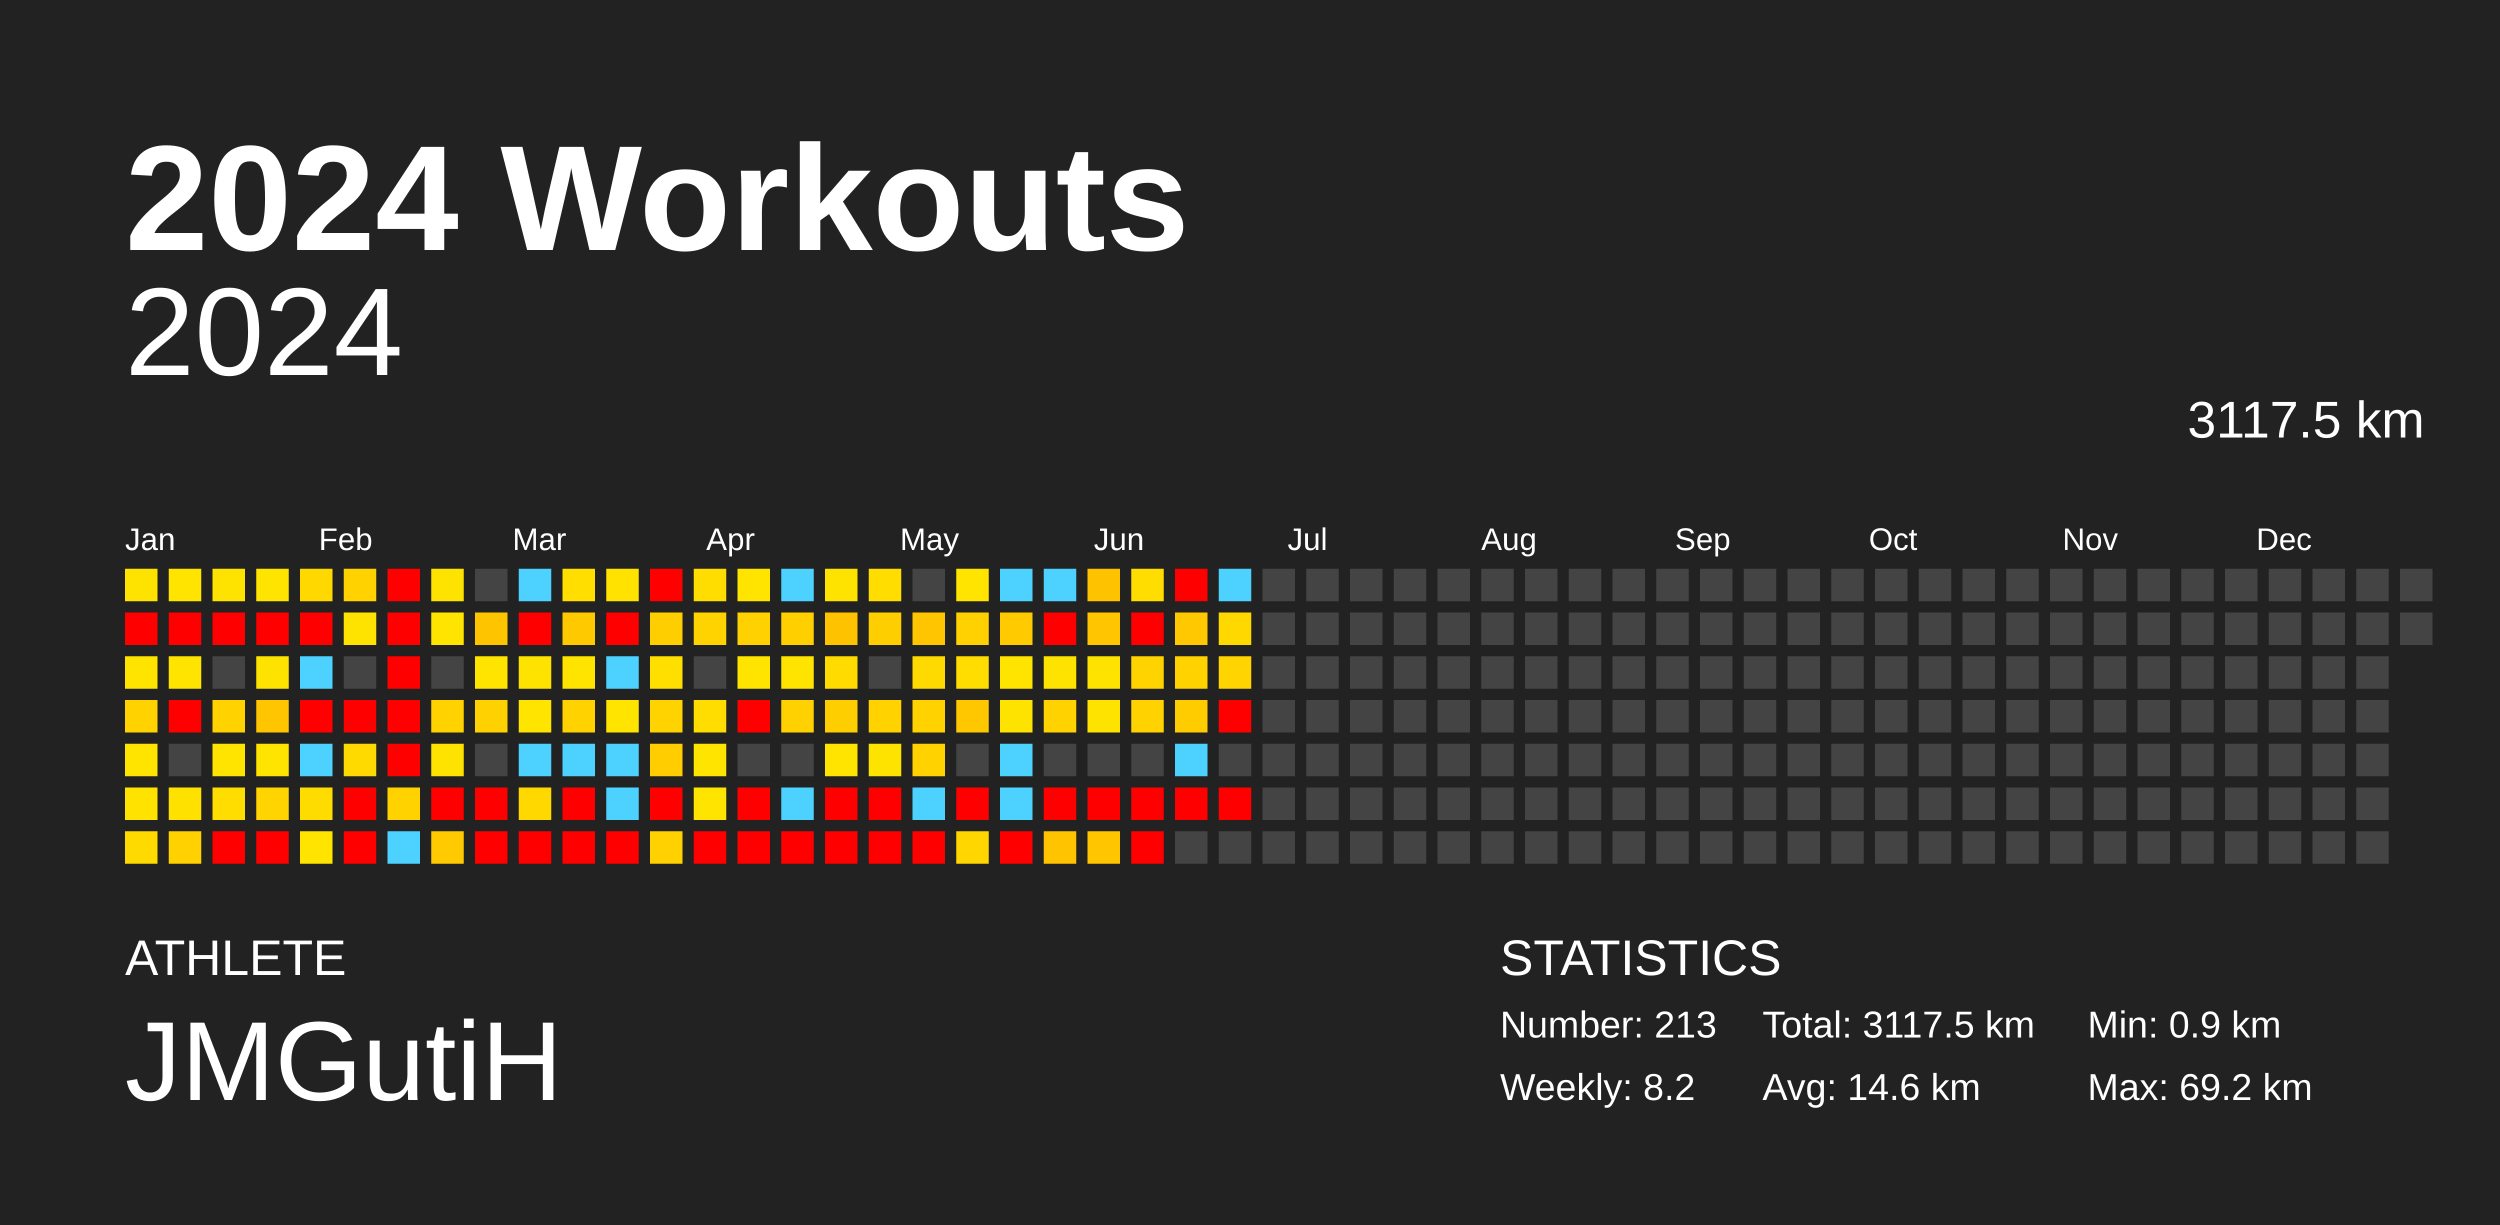
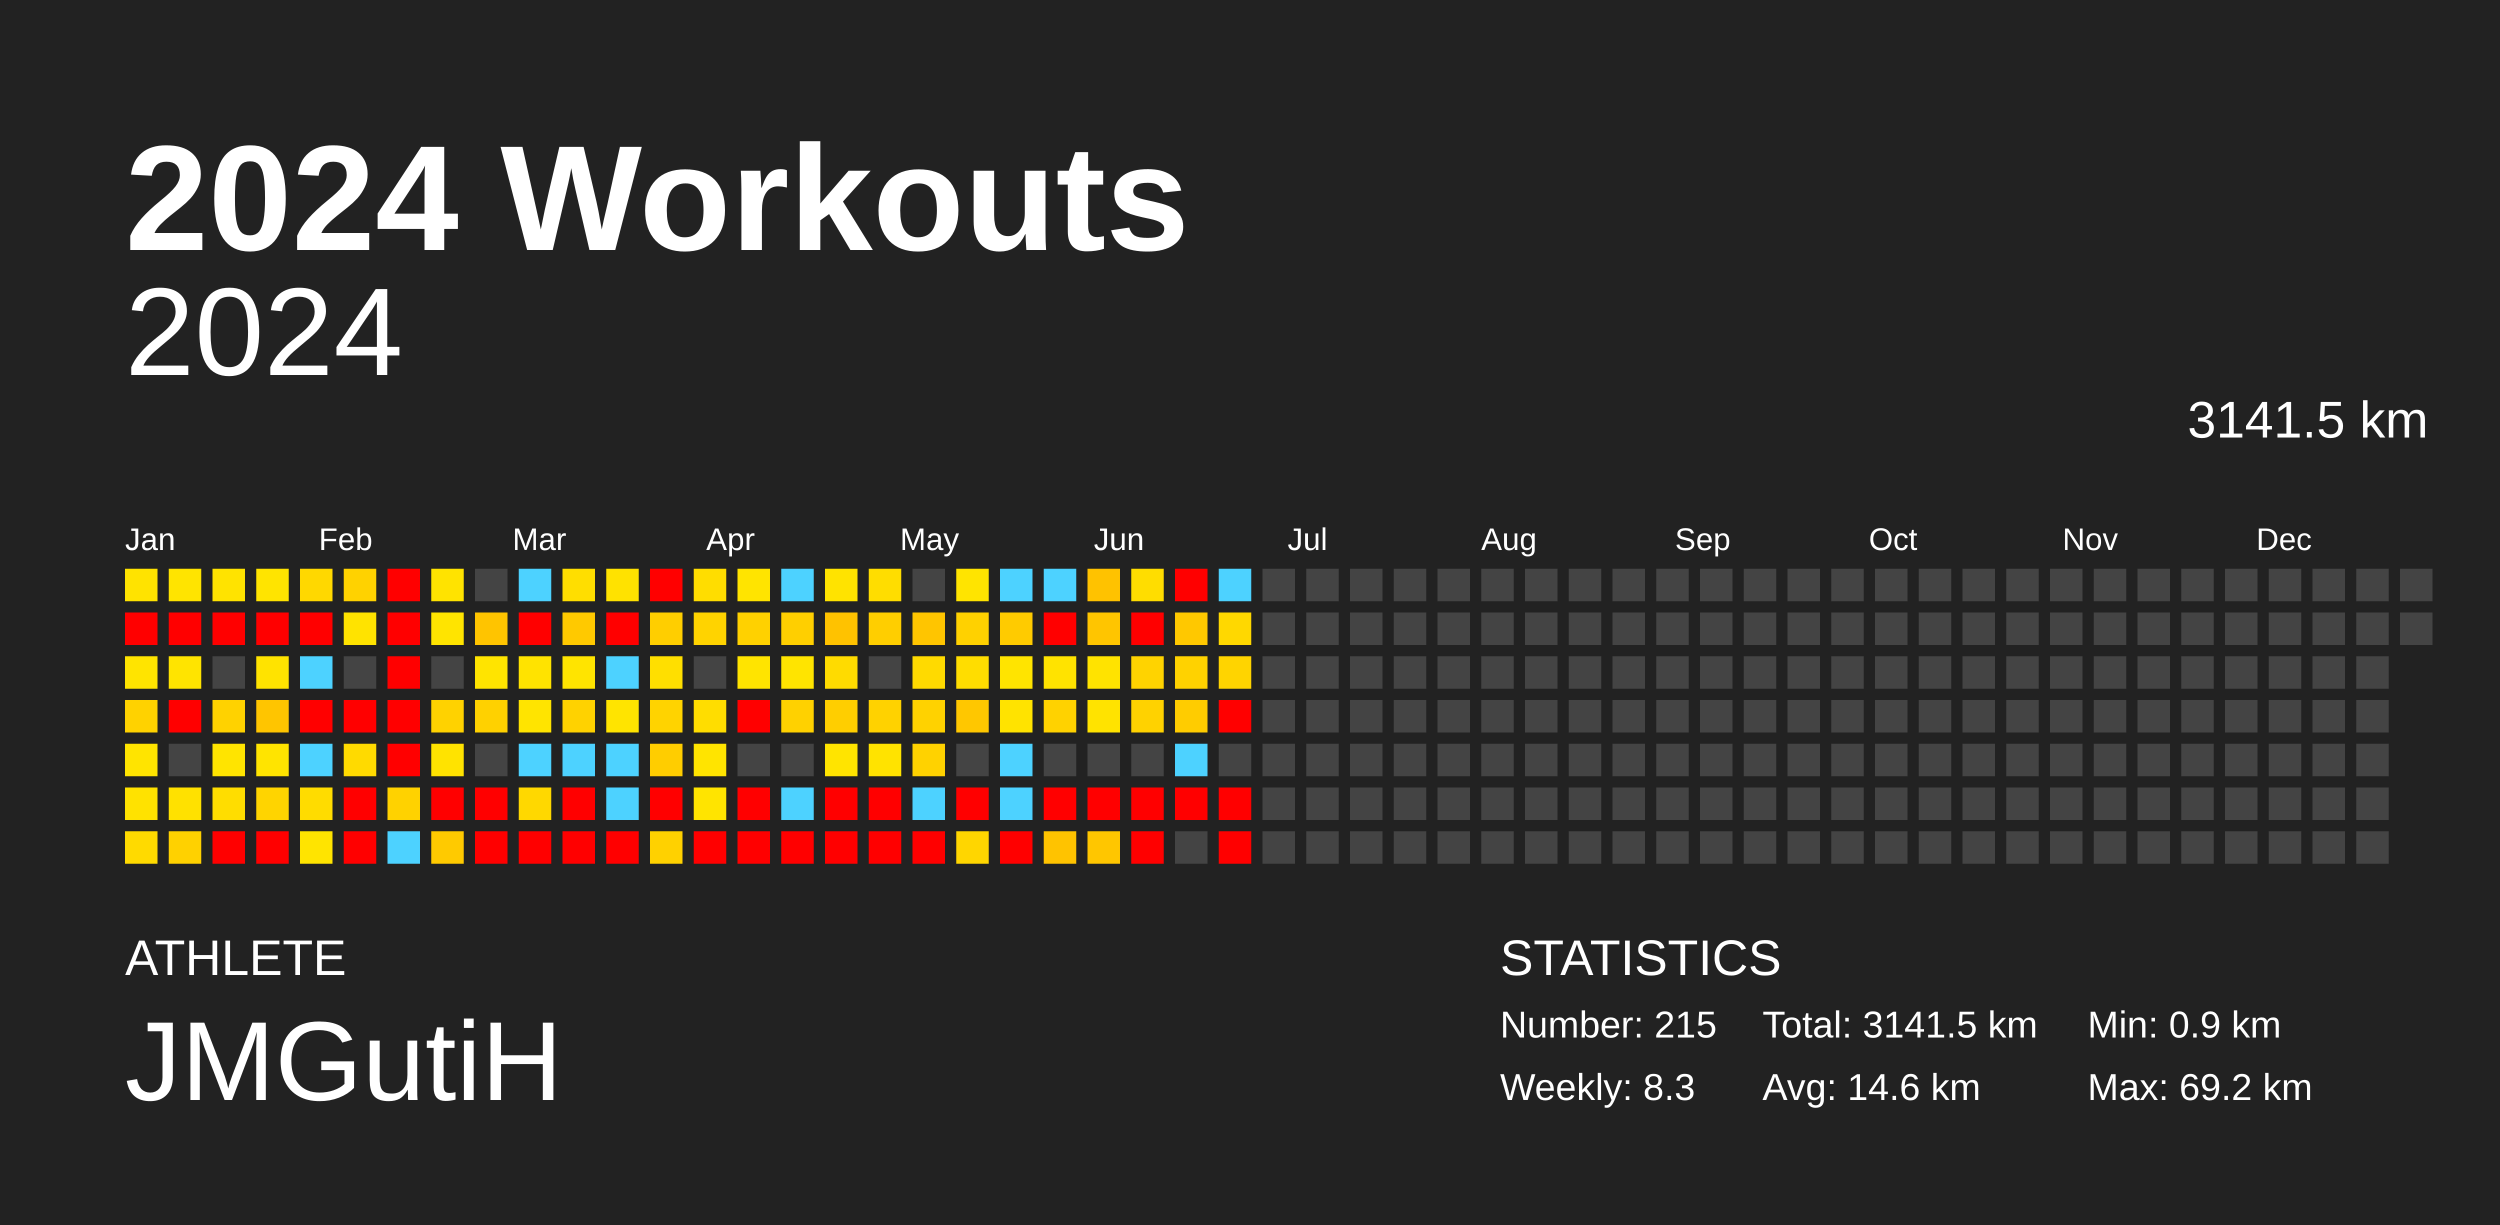
<svg xmlns="http://www.w3.org/2000/svg" baseProfile="full" height="98mm" version="1.1" viewBox="0,0,200,98" width="200mm">
  <defs />
  <rect fill="#222222" height="98" width="200" x="0" y="0" />
  <text fill="#FFFFFF" style="font-size:12px; font-family:Arial; font-weight:bold;" x="10" y="20">2024 Workouts</text>
  <text fill="#FFFFFF" style="font-size:4px; font-family:Arial" x="10" y="78">ATHLETE</text>
  <text fill="#FFFFFF" style="font-size:9px; font-family:Arial" x="10" y="88">JMGutiH</text>
  <text fill="#FFFFFF" style="font-size:4px; font-family:Arial" x="120" y="78">STATISTICS</text>
-   <text fill="#FFFFFF" style="font-size:3px; font-family:Arial" x="120" y="83">Number: 213</text>
-   <text fill="#FFFFFF" style="font-size:3px; font-family:Arial" x="120" y="88">Weekly: 8.2</text>
-   <text fill="#FFFFFF" style="font-size:3px; font-family:Arial" x="141" y="83">Total: 3117.5 km</text>
+   <text fill="#FFFFFF" style="font-size:3px; font-family:Arial" x="120" y="83">Number: 215</text>
+   <text fill="#FFFFFF" style="font-size:3px; font-family:Arial" x="120" y="88">Weekly: 8.3</text>
+   <text fill="#FFFFFF" style="font-size:3px; font-family:Arial" x="141" y="83">Total: 3141.5 km</text>
  <text fill="#FFFFFF" style="font-size:3px; font-family:Arial" x="141" y="88">Avg: 14.6 km</text>
  <text fill="#FFFFFF" style="font-size:3px; font-family:Arial" x="167" y="83">Min: 0.9 km</text>
  <text fill="#FFFFFF" style="font-size:3px; font-family:Arial" x="167" y="88">Max: 69.2 km</text>
  <text alignment-baseline="hanging" fill="#FFFFFF" style="font-size:10.0px; font-family:Arial;" x="10" y="30">2024</text>
-   <text alignment-baseline="hanging" fill="#FFFFFF" style="font-size:4.125px; font-family:Arial;" x="175" y="35">3117.5 km</text>
+   <text alignment-baseline="hanging" fill="#FFFFFF" style="font-size:4.125px; font-family:Arial;" x="175" y="35">3141.5 km</text>
  <text fill="#FFFFFF" style="font-size:2.5px; font-family:Arial" x="10.0" y="44">Jan</text>
  <text fill="#FFFFFF" style="font-size:2.5px; font-family:Arial" x="25.5" y="44">Feb</text>
  <text fill="#FFFFFF" style="font-size:2.5px; font-family:Arial" x="41.0" y="44">Mar</text>
  <text fill="#FFFFFF" style="font-size:2.5px; font-family:Arial" x="56.5" y="44">Apr</text>
  <text fill="#FFFFFF" style="font-size:2.5px; font-family:Arial" x="72.0" y="44">May</text>
  <text fill="#FFFFFF" style="font-size:2.5px; font-family:Arial" x="87.5" y="44">Jun</text>
  <text fill="#FFFFFF" style="font-size:2.5px; font-family:Arial" x="103.0" y="44">Jul</text>
  <text fill="#FFFFFF" style="font-size:2.5px; font-family:Arial" x="118.5" y="44">Aug</text>
  <text fill="#FFFFFF" style="font-size:2.5px; font-family:Arial" x="134.0" y="44">Sep</text>
  <text fill="#FFFFFF" style="font-size:2.5px; font-family:Arial" x="149.5" y="44">Oct</text>
  <text fill="#FFFFFF" style="font-size:2.5px; font-family:Arial" x="165.0" y="44">Nov</text>
  <text fill="#FFFFFF" style="font-size:2.5px; font-family:Arial" x="180.5" y="44">Dec</text>
  <rect fill="#ffe300" height="2.6" width="2.6" x="10.0" y="45.5" />
  <rect fill="red" height="2.6" width="2.6" x="10.0" y="49.0" />
  <rect fill="#ffe400" height="2.6" width="2.6" x="10.0" y="52.5" />
  <rect fill="#ffd200" height="2.6" width="2.6" x="10.0" y="56.0" />
  <rect fill="#ffe400" height="2.6" width="2.6" x="10.0" y="59.5" />
  <rect fill="#ffe200" height="2.6" width="2.6" x="10.0" y="63.0" />
  <rect fill="#ffda00" height="2.6" width="2.6" x="10.0" y="66.5" />
  <rect fill="#ffe400" height="2.6" width="2.6" x="13.5" y="45.5" />
  <rect fill="red" height="2.6" width="2.6" x="13.5" y="49.0" />
  <rect fill="#ffe400" height="2.6" width="2.6" x="13.5" y="52.5" />
  <rect fill="red" height="2.6" width="2.6" x="13.5" y="56.0" />
  <rect fill="#444444" height="2.6" width="2.6" x="13.5" y="59.5" />
  <rect fill="#ffe100" height="2.6" width="2.6" x="13.5" y="63.0" />
  <rect fill="#ffd100" height="2.6" width="2.6" x="13.5" y="66.5" />
  <rect fill="#ffe300" height="2.6" width="2.6" x="17.0" y="45.5" />
  <rect fill="red" height="2.6" width="2.6" x="17.0" y="49.0" />
  <rect fill="#444444" height="2.6" width="2.6" x="17.0" y="52.5" />
  <rect fill="#ffd200" height="2.6" width="2.6" x="17.0" y="56.0" />
  <rect fill="#ffe400" height="2.6" width="2.6" x="17.0" y="59.5" />
  <rect fill="#ffdd00" height="2.6" width="2.6" x="17.0" y="63.0" />
  <rect fill="red" height="2.6" width="2.6" x="17.0" y="66.5" />
  <rect fill="#ffe400" height="2.6" width="2.6" x="20.5" y="45.5" />
  <rect fill="red" height="2.6" width="2.6" x="20.5" y="49.0" />
  <rect fill="#ffe300" height="2.6" width="2.6" x="20.5" y="52.5" />
  <rect fill="#ffc500" height="2.6" width="2.6" x="20.5" y="56.0" />
  <rect fill="#ffe400" height="2.6" width="2.6" x="20.5" y="59.5" />
  <rect fill="#ffd400" height="2.6" width="2.6" x="20.5" y="63.0" />
  <rect fill="red" height="2.6" width="2.6" x="20.5" y="66.5" />
  <rect fill="#ffd800" height="2.6" width="2.6" x="24.0" y="45.5" />
  <rect fill="red" height="2.6" width="2.6" x="24.0" y="49.0" />
  <rect fill="#4dd2ff" height="2.6" width="2.6" x="24.0" y="52.5" />
  <rect fill="red" height="2.6" width="2.6" x="24.0" y="56.0" />
  <rect fill="#4dd2ff" height="2.6" width="2.6" x="24.0" y="59.5" />
  <rect fill="#ffdc00" height="2.6" width="2.6" x="24.0" y="63.0" />
  <rect fill="#ffe400" height="2.6" width="2.6" x="24.0" y="66.5" />
  <rect fill="#ffd200" height="2.6" width="2.6" x="27.5" y="45.5" />
  <rect fill="#ffe300" height="2.6" width="2.6" x="27.5" y="49.0" />
  <rect fill="#444444" height="2.6" width="2.6" x="27.5" y="52.5" />
  <rect fill="red" height="2.6" width="2.6" x="27.5" y="56.0" />
  <rect fill="#ffda00" height="2.6" width="2.6" x="27.5" y="59.5" />
  <rect fill="red" height="2.6" width="2.6" x="27.5" y="63.0" />
  <rect fill="red" height="2.6" width="2.6" x="27.5" y="66.5" />
  <rect fill="red" height="2.6" width="2.6" x="31.0" y="45.5" />
  <rect fill="red" height="2.6" width="2.6" x="31.0" y="49.0" />
  <rect fill="red" height="2.6" width="2.6" x="31.0" y="52.5" />
  <rect fill="red" height="2.6" width="2.6" x="31.0" y="56.0" />
  <rect fill="red" height="2.6" width="2.6" x="31.0" y="59.5" />
  <rect fill="#ffd200" height="2.6" width="2.6" x="31.0" y="63.0" />
  <rect fill="#4dd2ff" height="2.6" width="2.6" x="31.0" y="66.5" />
  <rect fill="#ffe300" height="2.6" width="2.6" x="34.5" y="45.5" />
  <rect fill="#ffe400" height="2.6" width="2.6" x="34.5" y="49.0" />
  <rect fill="#444444" height="2.6" width="2.6" x="34.5" y="52.5" />
  <rect fill="#ffd200" height="2.6" width="2.6" x="34.5" y="56.0" />
  <rect fill="#ffe300" height="2.6" width="2.6" x="34.5" y="59.5" />
  <rect fill="red" height="2.6" width="2.6" x="34.5" y="63.0" />
  <rect fill="#ffca00" height="2.6" width="2.6" x="34.5" y="66.5" />
  <rect fill="#444444" height="2.6" width="2.6" x="38.0" y="45.5" />
  <rect fill="#ffc400" height="2.6" width="2.6" x="38.0" y="49.0" />
  <rect fill="#ffe400" height="2.6" width="2.6" x="38.0" y="52.5" />
  <rect fill="#ffd100" height="2.6" width="2.6" x="38.0" y="56.0" />
  <rect fill="#444444" height="2.6" width="2.6" x="38.0" y="59.5" />
  <rect fill="red" height="2.6" width="2.6" x="38.0" y="63.0" />
  <rect fill="red" height="2.6" width="2.6" x="38.0" y="66.5" />
  <rect fill="#4dd2ff" height="2.6" width="2.6" x="41.5" y="45.5" />
  <rect fill="red" height="2.6" width="2.6" x="41.5" y="49.0" />
  <rect fill="#ffe300" height="2.6" width="2.6" x="41.5" y="52.5" />
  <rect fill="#ffe400" height="2.6" width="2.6" x="41.5" y="56.0" />
  <rect fill="#4dd2ff" height="2.6" width="2.6" x="41.5" y="59.5" />
  <rect fill="#ffd800" height="2.6" width="2.6" x="41.5" y="63.0" />
  <rect fill="red" height="2.6" width="2.6" x="41.5" y="66.5" />
  <rect fill="#ffde00" height="2.6" width="2.6" x="45.0" y="45.5" />
  <rect fill="#ffc900" height="2.6" width="2.6" x="45.0" y="49.0" />
  <rect fill="#ffe400" height="2.6" width="2.6" x="45.0" y="52.5" />
  <rect fill="#ffd200" height="2.6" width="2.6" x="45.0" y="56.0" />
  <rect fill="#4dd2ff" height="2.6" width="2.6" x="45.0" y="59.5" />
  <rect fill="red" height="2.6" width="2.6" x="45.0" y="63.0" />
  <rect fill="red" height="2.6" width="2.6" x="45.0" y="66.5" />
  <rect fill="#ffe200" height="2.6" width="2.6" x="48.5" y="45.5" />
  <rect fill="red" height="2.6" width="2.6" x="48.5" y="49.0" />
  <rect fill="#4dd2ff" height="2.6" width="2.6" x="48.5" y="52.5" />
  <rect fill="#ffe400" height="2.6" width="2.6" x="48.5" y="56.0" />
  <rect fill="#4dd2ff" height="2.6" width="2.6" x="48.5" y="59.5" />
  <rect fill="#4dd2ff" height="2.6" width="2.6" x="48.5" y="63.0" />
  <rect fill="red" height="2.6" width="2.6" x="48.5" y="66.5" />
  <rect fill="red" height="2.6" width="2.6" x="52.0" y="45.5" />
  <rect fill="#ffce00" height="2.6" width="2.6" x="52.0" y="49.0" />
  <rect fill="#ffdf00" height="2.6" width="2.6" x="52.0" y="52.5" />
  <rect fill="#ffd300" height="2.6" width="2.6" x="52.0" y="56.0" />
  <rect fill="#ffcd00" height="2.6" width="2.6" x="52.0" y="59.5" />
  <rect fill="red" height="2.6" width="2.6" x="52.0" y="63.0" />
  <rect fill="#ffd100" height="2.6" width="2.6" x="52.0" y="66.5" />
  <rect fill="#ffdd00" height="2.6" width="2.6" x="55.5" y="45.5" />
  <rect fill="#ffd300" height="2.6" width="2.6" x="55.5" y="49.0" />
  <rect fill="#444444" height="2.6" width="2.6" x="55.5" y="52.5" />
  <rect fill="#ffdd00" height="2.6" width="2.6" x="55.5" y="56.0" />
  <rect fill="#ffe400" height="2.6" width="2.6" x="55.5" y="59.5" />
  <rect fill="#ffe400" height="2.6" width="2.6" x="55.5" y="63.0" />
  <rect fill="red" height="2.6" width="2.6" x="55.5" y="66.5" />
  <rect fill="#ffe400" height="2.6" width="2.6" x="59.0" y="45.5" />
  <rect fill="#ffd100" height="2.6" width="2.6" x="59.0" y="49.0" />
  <rect fill="#ffe400" height="2.6" width="2.6" x="59.0" y="52.5" />
  <rect fill="red" height="2.6" width="2.6" x="59.0" y="56.0" />
  <rect fill="#444444" height="2.6" width="2.6" x="59.0" y="59.5" />
  <rect fill="red" height="2.6" width="2.6" x="59.0" y="63.0" />
  <rect fill="red" height="2.6" width="2.6" x="59.0" y="66.5" />
  <rect fill="#4dd2ff" height="2.6" width="2.6" x="62.5" y="45.5" />
  <rect fill="#ffcf00" height="2.6" width="2.6" x="62.5" y="49.0" />
  <rect fill="#ffe400" height="2.6" width="2.6" x="62.5" y="52.5" />
  <rect fill="#ffd100" height="2.6" width="2.6" x="62.5" y="56.0" />
  <rect fill="#444444" height="2.6" width="2.6" x="62.5" y="59.5" />
  <rect fill="#4dd2ff" height="2.6" width="2.6" x="62.5" y="63.0" />
  <rect fill="red" height="2.6" width="2.6" x="62.5" y="66.5" />
  <rect fill="#ffe300" height="2.6" width="2.6" x="66.0" y="45.5" />
  <rect fill="#ffc200" height="2.6" width="2.6" x="66.0" y="49.0" />
  <rect fill="#ffdb00" height="2.6" width="2.6" x="66.0" y="52.5" />
  <rect fill="#ffce00" height="2.6" width="2.6" x="66.0" y="56.0" />
  <rect fill="#ffe400" height="2.6" width="2.6" x="66.0" y="59.5" />
  <rect fill="red" height="2.6" width="2.6" x="66.0" y="63.0" />
  <rect fill="red" height="2.6" width="2.6" x="66.0" y="66.5" />
  <rect fill="#ffdd00" height="2.6" width="2.6" x="69.5" y="45.5" />
  <rect fill="#ffce00" height="2.6" width="2.6" x="69.5" y="49.0" />
  <rect fill="#444444" height="2.6" width="2.6" x="69.5" y="52.5" />
  <rect fill="#ffd200" height="2.6" width="2.6" x="69.5" y="56.0" />
  <rect fill="#ffe300" height="2.6" width="2.6" x="69.5" y="59.5" />
  <rect fill="red" height="2.6" width="2.6" x="69.5" y="63.0" />
  <rect fill="red" height="2.6" width="2.6" x="69.5" y="66.5" />
  <rect fill="#444444" height="2.6" width="2.6" x="73.0" y="45.5" />
  <rect fill="#ffc500" height="2.6" width="2.6" x="73.0" y="49.0" />
  <rect fill="#ffda00" height="2.6" width="2.6" x="73.0" y="52.5" />
  <rect fill="#ffd200" height="2.6" width="2.6" x="73.0" y="56.0" />
  <rect fill="#ffd200" height="2.6" width="2.6" x="73.0" y="59.5" />
  <rect fill="#4dd2ff" height="2.6" width="2.6" x="73.0" y="63.0" />
  <rect fill="red" height="2.6" width="2.6" x="73.0" y="66.5" />
  <rect fill="#ffe400" height="2.6" width="2.6" x="76.5" y="45.5" />
  <rect fill="#ffd100" height="2.6" width="2.6" x="76.5" y="49.0" />
  <rect fill="#ffdd00" height="2.6" width="2.6" x="76.5" y="52.5" />
  <rect fill="#ffc700" height="2.6" width="2.6" x="76.5" y="56.0" />
  <rect fill="#444444" height="2.6" width="2.6" x="76.5" y="59.5" />
  <rect fill="red" height="2.6" width="2.6" x="76.5" y="63.0" />
  <rect fill="#ffd600" height="2.6" width="2.6" x="76.5" y="66.5" />
  <rect fill="#4dd2ff" height="2.6" width="2.6" x="80.0" y="45.5" />
  <rect fill="#ffcb00" height="2.6" width="2.6" x="80.0" y="49.0" />
  <rect fill="#ffe400" height="2.6" width="2.6" x="80.0" y="52.5" />
  <rect fill="#ffe300" height="2.6" width="2.6" x="80.0" y="56.0" />
  <rect fill="#4dd2ff" height="2.6" width="2.6" x="80.0" y="59.5" />
  <rect fill="#4dd2ff" height="2.6" width="2.6" x="80.0" y="63.0" />
  <rect fill="red" height="2.6" width="2.6" x="80.0" y="66.5" />
  <rect fill="#4dd2ff" height="2.6" width="2.6" x="83.5" y="45.5" />
  <rect fill="red" height="2.6" width="2.6" x="83.5" y="49.0" />
  <rect fill="#ffe300" height="2.6" width="2.6" x="83.5" y="52.5" />
  <rect fill="#ffd200" height="2.6" width="2.6" x="83.5" y="56.0" />
  <rect fill="#444444" height="2.6" width="2.6" x="83.5" y="59.5" />
  <rect fill="red" height="2.6" width="2.6" x="83.5" y="63.0" />
  <rect fill="#ffc300" height="2.6" width="2.6" x="83.5" y="66.5" />
  <rect fill="#ffc200" height="2.6" width="2.6" x="87.0" y="45.5" />
  <rect fill="#ffc500" height="2.6" width="2.6" x="87.0" y="49.0" />
  <rect fill="#ffe300" height="2.6" width="2.6" x="87.0" y="52.5" />
  <rect fill="#ffe300" height="2.6" width="2.6" x="87.0" y="56.0" />
  <rect fill="#444444" height="2.6" width="2.6" x="87.0" y="59.5" />
  <rect fill="red" height="2.6" width="2.6" x="87.0" y="63.0" />
  <rect fill="#ffc600" height="2.6" width="2.6" x="87.0" y="66.5" />
  <rect fill="#ffdd00" height="2.6" width="2.6" x="90.5" y="45.5" />
  <rect fill="red" height="2.6" width="2.6" x="90.5" y="49.0" />
  <rect fill="#ffd300" height="2.6" width="2.6" x="90.5" y="52.5" />
  <rect fill="#ffd200" height="2.6" width="2.6" x="90.5" y="56.0" />
  <rect fill="#444444" height="2.6" width="2.6" x="90.5" y="59.5" />
  <rect fill="red" height="2.6" width="2.6" x="90.5" y="63.0" />
  <rect fill="red" height="2.6" width="2.6" x="90.5" y="66.5" />
  <rect fill="red" height="2.6" width="2.6" x="94.0" y="45.5" />
  <rect fill="#ffc800" height="2.6" width="2.6" x="94.0" y="49.0" />
  <rect fill="#ffd200" height="2.6" width="2.6" x="94.0" y="52.5" />
  <rect fill="#ffcc00" height="2.6" width="2.6" x="94.0" y="56.0" />
  <rect fill="#4dd2ff" height="2.6" width="2.6" x="94.0" y="59.5" />
  <rect fill="red" height="2.6" width="2.6" x="94.0" y="63.0" />
  <rect fill="#444444" height="2.6" width="2.6" x="94.0" y="66.5" />
  <rect fill="#4dd2ff" height="2.6" width="2.6" x="97.5" y="45.5" />
  <rect fill="#ffd800" height="2.6" width="2.6" x="97.5" y="49.0" />
  <rect fill="#ffd400" height="2.6" width="2.6" x="97.5" y="52.5" />
  <rect fill="red" height="2.6" width="2.6" x="97.5" y="56.0" />
  <rect fill="#444444" height="2.6" width="2.6" x="97.5" y="59.5" />
  <rect fill="red" height="2.6" width="2.6" x="97.5" y="63.0" />
-   <rect fill="#444444" height="2.6" width="2.6" x="97.5" y="66.5" />
+   <rect fill="red" height="2.6" width="2.6" x="97.5" y="66.5" />
  <rect fill="#444444" height="2.6" width="2.6" x="101.0" y="45.5" />
  <rect fill="#444444" height="2.6" width="2.6" x="101.0" y="49.0" />
  <rect fill="#444444" height="2.6" width="2.6" x="101.0" y="52.5" />
  <rect fill="#444444" height="2.6" width="2.6" x="101.0" y="56.0" />
  <rect fill="#444444" height="2.6" width="2.6" x="101.0" y="59.5" />
  <rect fill="#444444" height="2.6" width="2.6" x="101.0" y="63.0" />
  <rect fill="#444444" height="2.6" width="2.6" x="101.0" y="66.5" />
  <rect fill="#444444" height="2.6" width="2.6" x="104.5" y="45.5" />
  <rect fill="#444444" height="2.6" width="2.6" x="104.5" y="49.0" />
  <rect fill="#444444" height="2.6" width="2.6" x="104.5" y="52.5" />
  <rect fill="#444444" height="2.6" width="2.6" x="104.5" y="56.0" />
  <rect fill="#444444" height="2.6" width="2.6" x="104.5" y="59.5" />
  <rect fill="#444444" height="2.6" width="2.6" x="104.5" y="63.0" />
  <rect fill="#444444" height="2.6" width="2.6" x="104.5" y="66.5" />
  <rect fill="#444444" height="2.6" width="2.6" x="108.0" y="45.5" />
  <rect fill="#444444" height="2.6" width="2.6" x="108.0" y="49.0" />
  <rect fill="#444444" height="2.6" width="2.6" x="108.0" y="52.5" />
  <rect fill="#444444" height="2.6" width="2.6" x="108.0" y="56.0" />
  <rect fill="#444444" height="2.6" width="2.6" x="108.0" y="59.5" />
  <rect fill="#444444" height="2.6" width="2.6" x="108.0" y="63.0" />
  <rect fill="#444444" height="2.6" width="2.6" x="108.0" y="66.5" />
  <rect fill="#444444" height="2.6" width="2.6" x="111.5" y="45.5" />
  <rect fill="#444444" height="2.6" width="2.6" x="111.5" y="49.0" />
  <rect fill="#444444" height="2.6" width="2.6" x="111.5" y="52.5" />
  <rect fill="#444444" height="2.6" width="2.6" x="111.5" y="56.0" />
  <rect fill="#444444" height="2.6" width="2.6" x="111.5" y="59.5" />
  <rect fill="#444444" height="2.6" width="2.6" x="111.5" y="63.0" />
  <rect fill="#444444" height="2.6" width="2.6" x="111.5" y="66.5" />
  <rect fill="#444444" height="2.6" width="2.6" x="115.0" y="45.5" />
  <rect fill="#444444" height="2.6" width="2.6" x="115.0" y="49.0" />
  <rect fill="#444444" height="2.6" width="2.6" x="115.0" y="52.5" />
  <rect fill="#444444" height="2.6" width="2.6" x="115.0" y="56.0" />
  <rect fill="#444444" height="2.6" width="2.6" x="115.0" y="59.5" />
  <rect fill="#444444" height="2.6" width="2.6" x="115.0" y="63.0" />
  <rect fill="#444444" height="2.6" width="2.6" x="115.0" y="66.5" />
  <rect fill="#444444" height="2.6" width="2.6" x="118.5" y="45.5" />
  <rect fill="#444444" height="2.6" width="2.6" x="118.5" y="49.0" />
  <rect fill="#444444" height="2.6" width="2.6" x="118.5" y="52.5" />
  <rect fill="#444444" height="2.6" width="2.6" x="118.5" y="56.0" />
  <rect fill="#444444" height="2.6" width="2.6" x="118.5" y="59.5" />
  <rect fill="#444444" height="2.6" width="2.6" x="118.5" y="63.0" />
  <rect fill="#444444" height="2.6" width="2.6" x="118.5" y="66.5" />
  <rect fill="#444444" height="2.6" width="2.6" x="122.0" y="45.5" />
  <rect fill="#444444" height="2.6" width="2.6" x="122.0" y="49.0" />
  <rect fill="#444444" height="2.6" width="2.6" x="122.0" y="52.5" />
  <rect fill="#444444" height="2.6" width="2.6" x="122.0" y="56.0" />
  <rect fill="#444444" height="2.6" width="2.6" x="122.0" y="59.5" />
  <rect fill="#444444" height="2.6" width="2.6" x="122.0" y="63.0" />
  <rect fill="#444444" height="2.6" width="2.6" x="122.0" y="66.5" />
  <rect fill="#444444" height="2.6" width="2.6" x="125.5" y="45.5" />
  <rect fill="#444444" height="2.6" width="2.6" x="125.5" y="49.0" />
  <rect fill="#444444" height="2.6" width="2.6" x="125.5" y="52.5" />
  <rect fill="#444444" height="2.6" width="2.6" x="125.5" y="56.0" />
  <rect fill="#444444" height="2.6" width="2.6" x="125.5" y="59.5" />
  <rect fill="#444444" height="2.6" width="2.6" x="125.5" y="63.0" />
  <rect fill="#444444" height="2.6" width="2.6" x="125.5" y="66.5" />
  <rect fill="#444444" height="2.6" width="2.6" x="129.0" y="45.5" />
  <rect fill="#444444" height="2.6" width="2.6" x="129.0" y="49.0" />
  <rect fill="#444444" height="2.6" width="2.6" x="129.0" y="52.5" />
  <rect fill="#444444" height="2.6" width="2.6" x="129.0" y="56.0" />
  <rect fill="#444444" height="2.6" width="2.6" x="129.0" y="59.5" />
  <rect fill="#444444" height="2.6" width="2.6" x="129.0" y="63.0" />
  <rect fill="#444444" height="2.6" width="2.6" x="129.0" y="66.5" />
  <rect fill="#444444" height="2.6" width="2.6" x="132.5" y="45.5" />
  <rect fill="#444444" height="2.6" width="2.6" x="132.5" y="49.0" />
  <rect fill="#444444" height="2.6" width="2.6" x="132.5" y="52.5" />
  <rect fill="#444444" height="2.6" width="2.6" x="132.5" y="56.0" />
  <rect fill="#444444" height="2.6" width="2.6" x="132.5" y="59.5" />
  <rect fill="#444444" height="2.6" width="2.6" x="132.5" y="63.0" />
  <rect fill="#444444" height="2.6" width="2.6" x="132.5" y="66.5" />
  <rect fill="#444444" height="2.6" width="2.6" x="136.0" y="45.5" />
  <rect fill="#444444" height="2.6" width="2.6" x="136.0" y="49.0" />
  <rect fill="#444444" height="2.6" width="2.6" x="136.0" y="52.5" />
  <rect fill="#444444" height="2.6" width="2.6" x="136.0" y="56.0" />
  <rect fill="#444444" height="2.6" width="2.6" x="136.0" y="59.5" />
  <rect fill="#444444" height="2.6" width="2.6" x="136.0" y="63.0" />
  <rect fill="#444444" height="2.6" width="2.6" x="136.0" y="66.5" />
  <rect fill="#444444" height="2.6" width="2.6" x="139.5" y="45.5" />
  <rect fill="#444444" height="2.6" width="2.6" x="139.5" y="49.0" />
  <rect fill="#444444" height="2.6" width="2.6" x="139.5" y="52.5" />
  <rect fill="#444444" height="2.6" width="2.6" x="139.5" y="56.0" />
  <rect fill="#444444" height="2.6" width="2.6" x="139.5" y="59.5" />
  <rect fill="#444444" height="2.6" width="2.6" x="139.5" y="63.0" />
  <rect fill="#444444" height="2.6" width="2.6" x="139.5" y="66.5" />
  <rect fill="#444444" height="2.6" width="2.6" x="143.0" y="45.5" />
  <rect fill="#444444" height="2.6" width="2.6" x="143.0" y="49.0" />
  <rect fill="#444444" height="2.6" width="2.6" x="143.0" y="52.5" />
  <rect fill="#444444" height="2.6" width="2.6" x="143.0" y="56.0" />
  <rect fill="#444444" height="2.6" width="2.6" x="143.0" y="59.5" />
  <rect fill="#444444" height="2.6" width="2.6" x="143.0" y="63.0" />
  <rect fill="#444444" height="2.6" width="2.6" x="143.0" y="66.5" />
  <rect fill="#444444" height="2.6" width="2.6" x="146.5" y="45.5" />
  <rect fill="#444444" height="2.6" width="2.6" x="146.5" y="49.0" />
  <rect fill="#444444" height="2.6" width="2.6" x="146.5" y="52.5" />
  <rect fill="#444444" height="2.6" width="2.6" x="146.5" y="56.0" />
  <rect fill="#444444" height="2.6" width="2.6" x="146.5" y="59.5" />
  <rect fill="#444444" height="2.6" width="2.6" x="146.5" y="63.0" />
  <rect fill="#444444" height="2.6" width="2.6" x="146.5" y="66.5" />
  <rect fill="#444444" height="2.6" width="2.6" x="150.0" y="45.5" />
  <rect fill="#444444" height="2.6" width="2.6" x="150.0" y="49.0" />
  <rect fill="#444444" height="2.6" width="2.6" x="150.0" y="52.5" />
  <rect fill="#444444" height="2.6" width="2.6" x="150.0" y="56.0" />
  <rect fill="#444444" height="2.6" width="2.6" x="150.0" y="59.5" />
  <rect fill="#444444" height="2.6" width="2.6" x="150.0" y="63.0" />
  <rect fill="#444444" height="2.6" width="2.6" x="150.0" y="66.5" />
  <rect fill="#444444" height="2.6" width="2.6" x="153.5" y="45.5" />
  <rect fill="#444444" height="2.6" width="2.6" x="153.5" y="49.0" />
  <rect fill="#444444" height="2.6" width="2.6" x="153.5" y="52.5" />
  <rect fill="#444444" height="2.6" width="2.6" x="153.5" y="56.0" />
  <rect fill="#444444" height="2.6" width="2.6" x="153.5" y="59.5" />
  <rect fill="#444444" height="2.6" width="2.6" x="153.5" y="63.0" />
  <rect fill="#444444" height="2.6" width="2.6" x="153.5" y="66.5" />
  <rect fill="#444444" height="2.6" width="2.6" x="157.0" y="45.5" />
  <rect fill="#444444" height="2.6" width="2.6" x="157.0" y="49.0" />
  <rect fill="#444444" height="2.6" width="2.6" x="157.0" y="52.5" />
  <rect fill="#444444" height="2.6" width="2.6" x="157.0" y="56.0" />
  <rect fill="#444444" height="2.6" width="2.6" x="157.0" y="59.5" />
  <rect fill="#444444" height="2.6" width="2.6" x="157.0" y="63.0" />
  <rect fill="#444444" height="2.6" width="2.6" x="157.0" y="66.5" />
  <rect fill="#444444" height="2.6" width="2.6" x="160.5" y="45.5" />
  <rect fill="#444444" height="2.6" width="2.6" x="160.5" y="49.0" />
  <rect fill="#444444" height="2.6" width="2.6" x="160.5" y="52.5" />
  <rect fill="#444444" height="2.6" width="2.6" x="160.5" y="56.0" />
  <rect fill="#444444" height="2.6" width="2.6" x="160.5" y="59.5" />
  <rect fill="#444444" height="2.6" width="2.6" x="160.5" y="63.0" />
  <rect fill="#444444" height="2.6" width="2.6" x="160.5" y="66.5" />
  <rect fill="#444444" height="2.6" width="2.6" x="164.0" y="45.5" />
  <rect fill="#444444" height="2.6" width="2.6" x="164.0" y="49.0" />
  <rect fill="#444444" height="2.6" width="2.6" x="164.0" y="52.5" />
  <rect fill="#444444" height="2.6" width="2.6" x="164.0" y="56.0" />
  <rect fill="#444444" height="2.6" width="2.6" x="164.0" y="59.5" />
  <rect fill="#444444" height="2.6" width="2.6" x="164.0" y="63.0" />
  <rect fill="#444444" height="2.6" width="2.6" x="164.0" y="66.5" />
  <rect fill="#444444" height="2.6" width="2.6" x="167.5" y="45.5" />
  <rect fill="#444444" height="2.6" width="2.6" x="167.5" y="49.0" />
  <rect fill="#444444" height="2.6" width="2.6" x="167.5" y="52.5" />
  <rect fill="#444444" height="2.6" width="2.6" x="167.5" y="56.0" />
  <rect fill="#444444" height="2.6" width="2.6" x="167.5" y="59.5" />
  <rect fill="#444444" height="2.6" width="2.6" x="167.5" y="63.0" />
  <rect fill="#444444" height="2.6" width="2.6" x="167.5" y="66.5" />
  <rect fill="#444444" height="2.6" width="2.6" x="171.0" y="45.5" />
  <rect fill="#444444" height="2.6" width="2.6" x="171.0" y="49.0" />
  <rect fill="#444444" height="2.6" width="2.6" x="171.0" y="52.5" />
  <rect fill="#444444" height="2.6" width="2.6" x="171.0" y="56.0" />
  <rect fill="#444444" height="2.6" width="2.6" x="171.0" y="59.5" />
  <rect fill="#444444" height="2.6" width="2.6" x="171.0" y="63.0" />
  <rect fill="#444444" height="2.6" width="2.6" x="171.0" y="66.5" />
  <rect fill="#444444" height="2.6" width="2.6" x="174.5" y="45.5" />
  <rect fill="#444444" height="2.6" width="2.6" x="174.5" y="49.0" />
  <rect fill="#444444" height="2.6" width="2.6" x="174.5" y="52.5" />
  <rect fill="#444444" height="2.6" width="2.6" x="174.5" y="56.0" />
  <rect fill="#444444" height="2.6" width="2.6" x="174.5" y="59.5" />
  <rect fill="#444444" height="2.6" width="2.6" x="174.5" y="63.0" />
  <rect fill="#444444" height="2.6" width="2.6" x="174.5" y="66.5" />
  <rect fill="#444444" height="2.6" width="2.6" x="178.0" y="45.5" />
  <rect fill="#444444" height="2.6" width="2.6" x="178.0" y="49.0" />
  <rect fill="#444444" height="2.6" width="2.6" x="178.0" y="52.5" />
  <rect fill="#444444" height="2.6" width="2.6" x="178.0" y="56.0" />
  <rect fill="#444444" height="2.6" width="2.6" x="178.0" y="59.5" />
  <rect fill="#444444" height="2.6" width="2.6" x="178.0" y="63.0" />
  <rect fill="#444444" height="2.6" width="2.6" x="178.0" y="66.5" />
  <rect fill="#444444" height="2.6" width="2.6" x="181.5" y="45.5" />
  <rect fill="#444444" height="2.6" width="2.6" x="181.5" y="49.0" />
  <rect fill="#444444" height="2.6" width="2.6" x="181.5" y="52.5" />
  <rect fill="#444444" height="2.6" width="2.6" x="181.5" y="56.0" />
  <rect fill="#444444" height="2.6" width="2.6" x="181.5" y="59.5" />
  <rect fill="#444444" height="2.6" width="2.6" x="181.5" y="63.0" />
  <rect fill="#444444" height="2.6" width="2.6" x="181.5" y="66.5" />
  <rect fill="#444444" height="2.6" width="2.6" x="185.0" y="45.5" />
  <rect fill="#444444" height="2.6" width="2.6" x="185.0" y="49.0" />
  <rect fill="#444444" height="2.6" width="2.6" x="185.0" y="52.5" />
  <rect fill="#444444" height="2.6" width="2.6" x="185.0" y="56.0" />
  <rect fill="#444444" height="2.6" width="2.6" x="185.0" y="59.5" />
  <rect fill="#444444" height="2.6" width="2.6" x="185.0" y="63.0" />
  <rect fill="#444444" height="2.6" width="2.6" x="185.0" y="66.5" />
  <rect fill="#444444" height="2.6" width="2.6" x="188.5" y="45.5" />
  <rect fill="#444444" height="2.6" width="2.6" x="188.5" y="49.0" />
  <rect fill="#444444" height="2.6" width="2.6" x="188.5" y="52.5" />
  <rect fill="#444444" height="2.6" width="2.6" x="188.5" y="56.0" />
  <rect fill="#444444" height="2.6" width="2.6" x="188.5" y="59.5" />
  <rect fill="#444444" height="2.6" width="2.6" x="188.5" y="63.0" />
  <rect fill="#444444" height="2.6" width="2.6" x="188.5" y="66.5" />
  <rect fill="#444444" height="2.6" width="2.6" x="192.0" y="45.5" />
  <rect fill="#444444" height="2.6" width="2.6" x="192.0" y="49.0" />
</svg>
